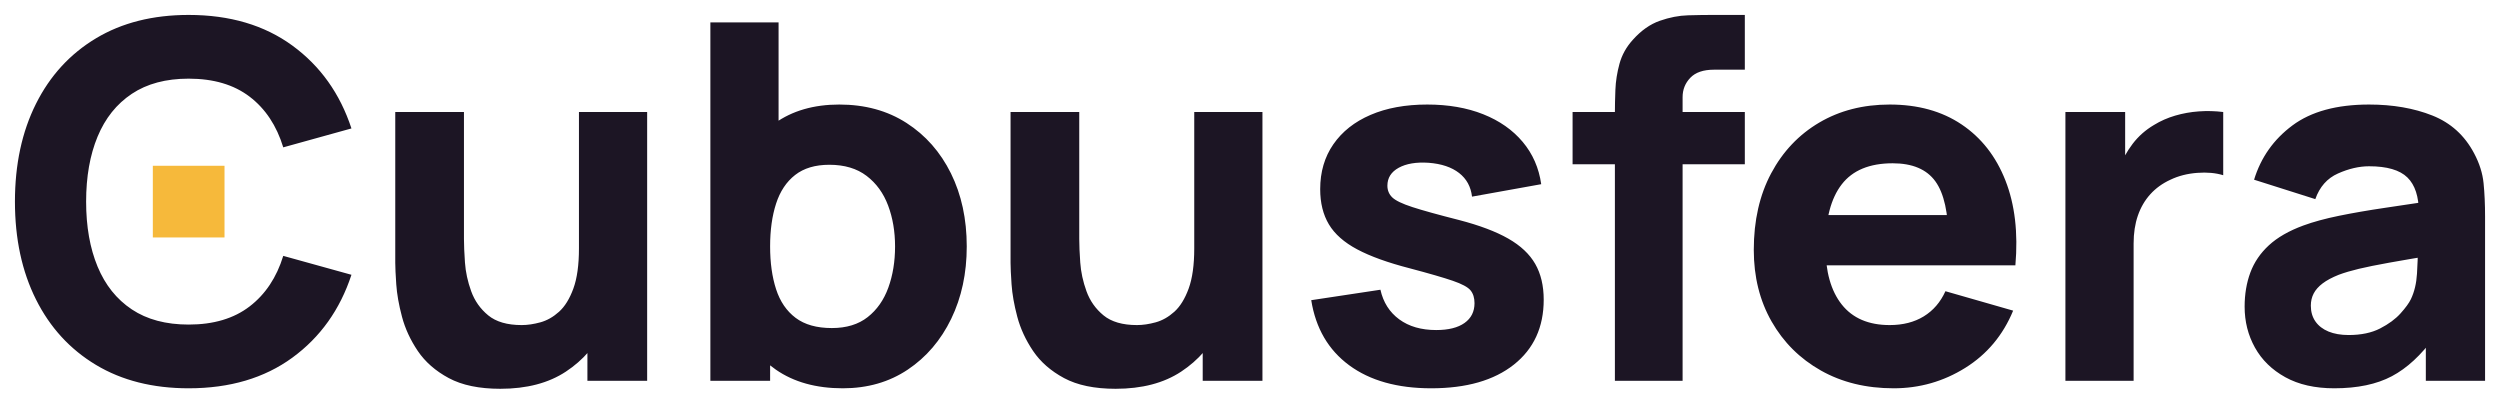
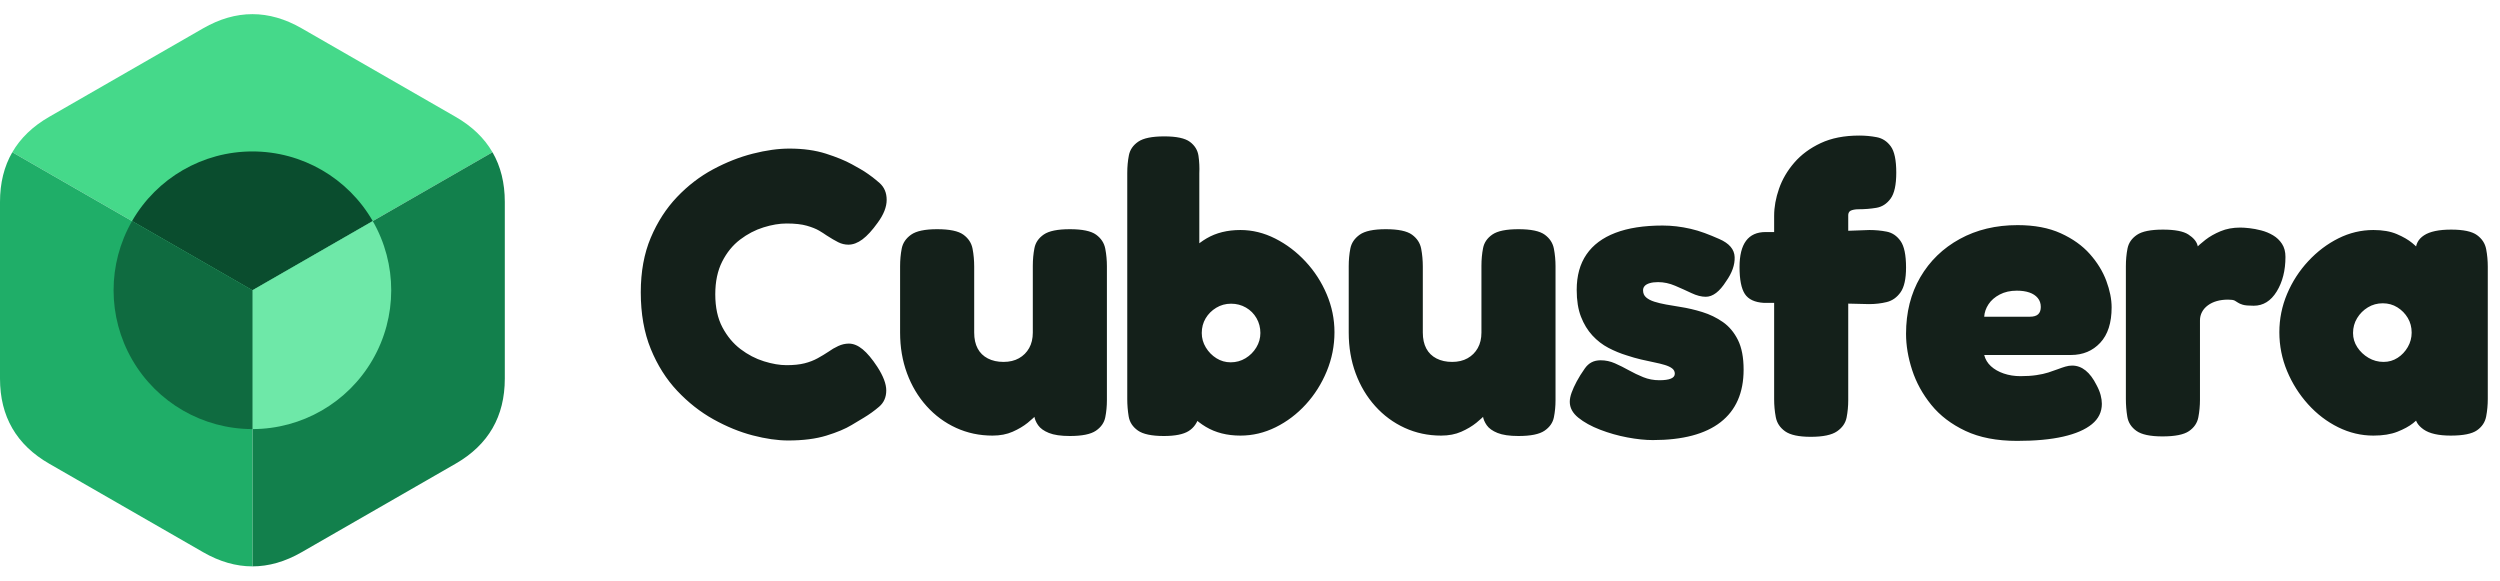
- <svg xmlns="http://www.w3.org/2000/svg" viewBox="0 0 10044 1622" width="1004.4" height="162.2" role="img" aria-label="Cubusfera">
-   <path d="M758 1560Q542 1560 385.5 1466Q229 1372 144.5 1203Q60 1034 60 810Q60 586 144.5 417Q229 248 385.5 154Q542 60 758 60Q1006 60 1174.5 183Q1343 306 1412 516L1138 592Q1098 461 1003 388.5Q908 316 758 316Q621 316 529.5 377Q438 438 392 549Q346 660 346 810Q346 960 392 1071Q438 1182 529.5 1243Q621 1304 758 1304Q908 1304 1003 1231Q1098 1158 1138 1028L1412 1104Q1343 1314 1174.5 1437Q1006 1560 758 1560Z M2010 1562Q1883 1562 1803 1519Q1723 1476 1678.5 1410Q1634 1344 1615 1272.5Q1596 1201 1592 1142Q1588 1083 1588 1056V450H1864V960Q1864 997 1868 1054.5Q1872 1112 1893 1170Q1914 1228 1961.5 1267Q2009 1306 2096 1306Q2131 1306 2171 1295Q2211 1284 2246 1252.5Q2281 1221 2303.5 1159.5Q2326 1098 2326 998L2482 1072Q2482 1200 2430 1312Q2378 1424 2273.5 1493Q2169 1562 2010 1562ZM2360 1530V1172H2326V450H2600V1530Z M3386 1560Q3225 1560 3117 1485Q3009 1410 2954.5 1281Q2900 1152 2900 990Q2900 828 2954 699Q3008 570 3113 495Q3218 420 3372 420Q3527 420 3642 494Q3757 568 3820.5 696.5Q3884 825 3884 990Q3884 1152 3821.5 1281Q3759 1410 3647 1485Q3535 1560 3386 1560ZM2854 1530V90H3128V790H3094V1530ZM3342 1318Q3430 1318 3486 1274Q3542 1230 3569 1155.5Q3596 1081 3596 990Q3596 900 3568 825.5Q3540 751 3481.5 706.5Q3423 662 3332 662Q3247 662 3194.5 703Q3142 744 3118 818Q3094 892 3094 990Q3094 1088 3118 1162Q3142 1236 3196.5 1277Q3251 1318 3342 1318Z M4482 1562Q4355 1562 4275 1519Q4195 1476 4150.5 1410Q4106 1344 4087 1272.5Q4068 1201 4064 1142Q4060 1083 4060 1056V450H4336V960Q4336 997 4340 1054.5Q4344 1112 4365 1170Q4386 1228 4433.5 1267Q4481 1306 4568 1306Q4603 1306 4643 1295Q4683 1284 4718 1252.5Q4753 1221 4775.5 1159.5Q4798 1098 4798 998L4954 1072Q4954 1200 4902 1312Q4850 1424 4745.5 1493Q4641 1562 4482 1562ZM4832 1530V1172H4798V450H5072V1530Z M5750 1560Q5546 1560 5420.5 1467.5Q5295 1375 5268 1206L5546 1164Q5563 1240 5621.5 1283Q5680 1326 5770 1326Q5844 1326 5884 1297.5Q5924 1269 5924 1218Q5924 1186 5908 1166.5Q5892 1147 5836.5 1128Q5781 1109 5664 1078Q5532 1044 5453 1002Q5374 960 5339 901.5Q5304 843 5304 760Q5304 656 5357 579.5Q5410 503 5506.5 461.5Q5603 420 5734 420Q5861 420 5959 459Q6057 498 6117.5 570Q6178 642 6192 740L5914 790Q5907 730 5862 695Q5817 660 5740 654Q5665 649 5619.5 674Q5574 699 5574 746Q5574 774 5593.5 793Q5613 812 5674.5 832Q5736 852 5862 884Q5985 916 6059.5 958.5Q6134 1001 6168 1060.5Q6202 1120 6202 1204Q6202 1370 6082 1465Q5962 1560 5750 1560Z M6488 1530V454Q6488 413 6490 361Q6492 309 6506.5 256Q6521 203 6560 160Q6610 104 6668.5 83.5Q6727 63 6782 61.5Q6837 60 6876 60H7010V280H6886Q6822 280 6791 312.5Q6760 345 6760 390V1530ZM6318 660V450H7010V660Z M7608 1560Q7442 1560 7315.5 1488.5Q7189 1417 7117.5 1291.5Q7046 1166 7046 1004Q7046 827 7116 696Q7186 565 7309 492.5Q7432 420 7592 420Q7762 420 7881 500Q8000 580 8057 725Q8114 870 8097 1066H7828V966Q7828 801 7775.5 728.5Q7723 656 7604 656Q7465 656 7399.5 740.5Q7334 825 7334 990Q7334 1141 7399.5 1223.5Q7465 1306 7592 1306Q7672 1306 7729 1271Q7786 1236 7816 1170L8088 1248Q8027 1396 7895.5 1478Q7764 1560 7608 1560ZM7250 1066V864H7966V1066Z M8298 1530V450H8538V714L8512 680Q8533 624 8568 578Q8603 532 8654 502Q8693 478 8739 464.5Q8785 451 8834 447.5Q8883 444 8932 450V704Q8887 690 8827.5 694.5Q8768 699 8720 722Q8672 744 8639 780.5Q8606 817 8589 866.5Q8572 916 8572 978V1530Z M9378 1560Q9262 1560 9181.5 1515.5Q9101 1471 9059.5 1396.5Q9018 1322 9018 1232Q9018 1157 9041 1095Q9064 1033 9115.5 985.5Q9167 938 9254 906Q9314 884 9397 867Q9480 850 9585 834.5Q9690 819 9816 800L9718 854Q9718 758 9672 713Q9626 668 9518 668Q9458 668 9393 697Q9328 726 9302 800L9056 722Q9097 588 9210 504Q9323 420 9518 420Q9661 420 9772 464Q9883 508 9940 616Q9972 676 9978 736Q9984 796 9984 870V1530H9746V1308L9780 1354Q9701 1463 9609.5 1511.5Q9518 1560 9378 1560ZM9436 1346Q9511 1346 9562.5 1319.5Q9614 1293 9644.5 1259Q9675 1225 9686 1202Q9707 1158 9710.5 1099.5Q9714 1041 9714 1002L9794 1022Q9673 1042 9598 1055.5Q9523 1069 9477 1080Q9431 1091 9396 1104Q9356 1120 9331.5 1138.5Q9307 1157 9295.5 1179Q9284 1201 9284 1228Q9284 1265 9302.5 1291.5Q9321 1318 9355 1332Q9389 1346 9436 1346Z" fill="#1C1524" />
-   <path d="M614 954V666H902V954Z" fill="#F6B93B" />
+ <svg xmlns="http://www.w3.org/2000/svg" viewBox="0 0 6141 1426" width="614.1" height="142.6" role="img" aria-label="Cubusfera">
+   <path fill="#45D98A" d="M620 713L30.23 373.99Q60.47 321.73 120.93 286.96L499.07 69.54Q620 0 740.93 69.54L1119.07 286.96Q1179.53 321.73 1209.77 373.99Z" />
+   <path fill="#12804C" d="M620 713L1209.77 373.99Q1240 426.25 1240 496L1240 930Q1240 1069.5 1119.07 1139.04L740.93 1356.46Q680.47 1391.23 620 1391.23Z" />
+   <path fill="#1FAE68" d="M620 713L620 1391.23Q559.53 1391.23 499.07 1356.46L120.93 1139.04Q0 1069.5 0 930L0 496Q0 426.25 30.23 373.99Z" />
+   <path fill="#0A4D2E" d="M620 713L324.38 543.02A341 341 0 0 1 915.62 543.02Z" />
+   <path fill="#6EE8A8" d="M620 713L915.62 543.02A341 341 0 0 1 620 1054Z" />
+   <path fill="#0F6B40" d="M620 713L620 1054A341 341 0 0 1 324.38 543.02Z" />
+   <path fill="#14201A" d="M1936 1082Q1897 1082 1849 1069.5Q1801 1057 1752.5 1030Q1704 1003 1663.5 960Q1623 917 1598.5 857Q1574 797 1574 718Q1574 642 1598.5 584Q1623 526 1663 484Q1703 442 1751.5 416Q1800 390 1849 377.5Q1898 365 1939 365Q1990 365 2029 377.5Q2068 390 2092.5 403.5Q2117 417 2123 421Q2143 434 2160.5 449.5Q2178 465 2178 491Q2178 504 2172.5 518Q2167 532 2156 547Q2136 575 2118.5 588Q2101 601 2084 601Q2071 601 2059 595Q2047 589 2030 578Q2023 573 2012 566.5Q2001 560 1982 554.5Q1963 549 1932 549Q1906 549 1875.5 558.5Q1845 568 1818 588.5Q1791 609 1774 642.5Q1757 676 1757 723Q1757 771 1774.5 804Q1792 837 1819 857.5Q1846 878 1876.5 887.5Q1907 897 1932 897Q1958 897 1976 892.5Q1994 888 2008.5 880Q2023 872 2035 864Q2046 856 2059 850Q2072 844 2085 844Q2102 844 2119 858Q2136 872 2155 901Q2166 918 2171.5 932.5Q2177 947 2177 959Q2177 984 2159.5 999Q2142 1014 2122 1026Q2115 1030 2092 1044Q2069 1058 2030 1070Q1991 1082 1936 1082ZM2438 1070Q2390 1070 2348.5 1051Q2307 1032 2276 997.5Q2245 963 2228 917Q2211 871 2211 817L2211 654Q2211 631 2215 610.5Q2219 590 2238 576.5Q2257 563 2302 563Q2348 563 2366.5 576.5Q2385 590 2389 611Q2393 632 2393 655L2393 817Q2393 840 2401.5 856Q2410 872 2426.5 880.5Q2443 889 2465 889Q2487 889 2503 880Q2519 871 2528 855Q2537 839 2537 817L2537 653Q2537 630 2541 609.5Q2545 589 2564 576Q2583 563 2628 563Q2674 563 2692.5 576.5Q2711 590 2715 611Q2719 632 2719 654L2719 983Q2719 1005 2715 1025Q2711 1045 2692 1058Q2673 1071 2628 1071Q2595 1071 2576.5 1063.5Q2558 1056 2550 1044.5Q2542 1033 2540.5 1021.5Q2539 1010 2539 1002L2556 1007Q2556 1007 2548 1016.5Q2540 1026 2524.5 1038.5Q2509 1051 2487.5 1060.5Q2466 1070 2438 1070ZM3047 1070Q2998 1070 2962 1048.5Q2926 1027 2903 990.5Q2880 954 2869 908.5Q2858 863 2859 814Q2860 766 2871.5 721Q2883 676 2906 641Q2929 606 2964 585.5Q2999 565 3047 565Q3091 565 3132.5 586Q3174 607 3207 642.5Q3240 678 3259 723Q3278 768 3278 816Q3278 866 3259 912Q3240 958 3207.5 993.5Q3175 1029 3133.5 1049.5Q3092 1070 3047 1070ZM3023 890Q3043 890 3059.5 880Q3076 870 3086 853.5Q3096 837 3096 818Q3096 798 3086.5 781.5Q3077 765 3060.5 755.5Q3044 746 3024 746Q3004 746 2987.5 756Q2971 766 2961.5 782Q2952 798 2952 818Q2952 837 2962 853.5Q2972 870 2988 880Q3004 890 3023 890ZM2859 1071Q2814 1071 2795 1057.5Q2776 1044 2772.5 1023Q2769 1002 2769 980L2769 425Q2769 402 2773 381.5Q2777 361 2796 348Q2815 335 2860 335Q2905 335 2923 348.5Q2941 362 2944 383Q2947 404 2946 426L2946 1021Q2939 1047 2919.5 1059Q2900 1071 2859 1071ZM3540 1070Q3492 1070 3450.5 1051Q3409 1032 3378 997.5Q3347 963 3330 917Q3313 871 3313 817L3313 654Q3313 631 3317 610.5Q3321 590 3340 576.5Q3359 563 3404 563Q3450 563 3468.5 576.5Q3487 590 3491 611Q3495 632 3495 655L3495 817Q3495 840 3503.5 856Q3512 872 3528.5 880.5Q3545 889 3567 889Q3589 889 3605 880Q3621 871 3630 855Q3639 839 3639 817L3639 653Q3639 630 3643 609.5Q3647 589 3666 576Q3685 563 3730 563Q3776 563 3794.5 576.5Q3813 590 3817 611Q3821 632 3821 654L3821 983Q3821 1005 3817 1025Q3813 1045 3794 1058Q3775 1071 3730 1071Q3697 1071 3678.5 1063.5Q3660 1056 3652 1044.5Q3644 1033 3642.5 1021.5Q3641 1010 3641 1002L3658 1007Q3658 1007 3650 1016.5Q3642 1026 3626.5 1038.5Q3611 1051 3589.5 1060.5Q3568 1070 3540 1070ZM4060 1081Q4032 1081 3997.5 1074.5Q3963 1068 3930.5 1055.5Q3898 1043 3877 1026Q3856 1009 3856 987Q3856 977 3860.5 964.5Q3865 952 3873 937Q3881 922 3893 905Q3900 895 3909.5 890Q3919 885 3932 885Q3950 885 3967 892.5Q3984 900 4001 909.5Q4018 919 4036.5 926.5Q4055 934 4076 934Q4095 934 4104.5 930Q4114 926 4114 918Q4114 910 4107.5 905Q4101 900 4089.5 896.5Q4078 893 4063 890Q4048 887 4031 883Q4014 879 3996 873Q3973 866 3951 854.5Q3929 843 3911.5 824Q3894 805 3883.5 778Q3873 751 3873 712Q3873 660 3897 625Q3921 590 3968 572Q4015 554 4084 554Q4101 554 4118 556Q4135 558 4152.5 562Q4170 566 4187.5 572.5Q4205 579 4223 587Q4260 603 4261 631.5Q4262 660 4240 691Q4228 710 4215.5 719.5Q4203 729 4190 729Q4174 729 4155 720Q4136 711 4115 702Q4094 693 4073 693Q4061 693 4052.5 695.5Q4044 698 4040 702.5Q4036 707 4036 713Q4036 724 4043.5 730.5Q4051 737 4063.5 741Q4076 745 4092.5 748Q4109 751 4128 754Q4154 758 4181.5 766.5Q4209 775 4232 791Q4255 807 4269 835Q4283 863 4283 908Q4283 993 4226.5 1037Q4170 1081 4060 1081ZM4448 1073Q4404 1073 4385 1059.5Q4366 1046 4362 1024.5Q4358 1003 4358 981L4358 530Q4358 498 4370 463.5Q4382 429 4407.5 399.5Q4433 370 4472.5 351.5Q4512 333 4567 333Q4589 333 4610 337Q4631 341 4644.5 359.5Q4658 378 4658 424Q4658 469 4644 488Q4630 507 4609 510.5Q4588 514 4566 514Q4559 514 4554 515Q4549 516 4546 517.5Q4543 519 4541.5 522Q4540 525 4540 528L4540 983Q4540 1005 4536 1025.5Q4532 1046 4512.5 1059.5Q4493 1073 4448 1073ZM4337 570L4454 570L4592 565Q4614 565 4634.5 569Q4655 573 4668.5 592Q4682 611 4682 657Q4682 699 4668.5 718Q4655 737 4634.5 742Q4614 747 4591 747L4464 744L4333 744Q4299 742 4286 722Q4273 702 4273 656Q4273 613 4289 591.5Q4305 570 4337 570ZM4955 1083Q4880 1083 4828 1058.5Q4776 1034 4744 994.5Q4712 955 4697 909Q4682 863 4682 820Q4682 741 4717 681Q4752 621 4814 587Q4876 553 4956 553Q5018 553 5062 573Q5106 593 5133.5 624Q5161 655 5174 690Q5187 725 5187 755Q5187 812 5159 842Q5131 872 5087 872L4874 872Q4878 888 4890.5 899.5Q4903 911 4922 917.5Q4941 924 4963 924Q4985 924 5002 921.5Q5019 919 5031.5 915Q5044 911 5054.5 907Q5065 903 5073.5 900.5Q5082 898 5090 898Q5108 898 5123 910Q5138 922 5150 946Q5157 959 5160 970.5Q5163 982 5163 992Q5163 1022 5138.5 1042Q5114 1062 5068 1072.5Q5022 1083 4955 1083ZM4874 778L4986 778Q5000 778 5006.5 772Q5013 766 5013 754Q5013 741 5005.5 732Q4998 723 4985 718.5Q4972 714 4954 714Q4930 714 4912 723.5Q4894 733 4884.5 747.5Q4875 762 4874 778ZM5312 1072Q5267 1072 5248 1058.5Q5229 1045 5225.5 1023.5Q5222 1002 5222 980L5222 654Q5222 631 5226 610.5Q5230 590 5249 577Q5268 564 5313 564Q5357 564 5375.5 576Q5394 588 5398 602.5Q5402 617 5402 625L5386 619Q5386 619 5394 610Q5402 601 5417.5 589Q5433 577 5454.5 568Q5476 559 5503 559Q5512 559 5525.5 560.5Q5539 562 5554.5 566Q5570 570 5583.5 578Q5597 586 5605.5 599Q5614 612 5614 631Q5614 681 5592.5 716Q5571 751 5536 751Q5517 751 5509 748.5Q5501 746 5497.5 743.5Q5494 741 5489.5 738.5Q5485 736 5473 736Q5458 736 5445.5 739.5Q5433 743 5423.5 750Q5414 757 5409 766.5Q5404 776 5404 787L5404 982Q5404 1004 5400 1025Q5396 1046 5377 1059Q5358 1072 5312 1072ZM6020 1070Q5975 1070 5953.5 1055Q5932 1040 5933 1021L5947 1021Q5942 1028 5927.5 1039.5Q5913 1051 5889 1060.5Q5865 1070 5830 1070Q5785 1070 5743.5 1049.5Q5702 1029 5669.5 993Q5637 957 5618 911.5Q5599 866 5599 816Q5599 767 5618 722Q5637 677 5670 641.5Q5703 606 5744 585.5Q5785 565 5830 565Q5864 565 5887.5 575Q5911 585 5925.5 597Q5940 609 5945 617L5934 617Q5933 592 5954.5 578Q5976 564 6021 564Q6066 564 6084.5 577.5Q6103 591 6107 612Q6111 633 6111 655L6111 980Q6111 1002 6107 1023Q6103 1044 6084.5 1057Q6066 1070 6020 1070ZM5855 889Q5874 889 5889.5 879Q5905 869 5914.5 852.5Q5924 836 5924 817Q5924 797 5914.5 781Q5905 765 5889 755Q5873 745 5853 745Q5833 745 5816.5 755Q5800 765 5790 781.5Q5780 798 5780 818Q5780 837 5790.5 853Q5801 869 5818 879Q5835 889 5855 889Z" />
</svg>
